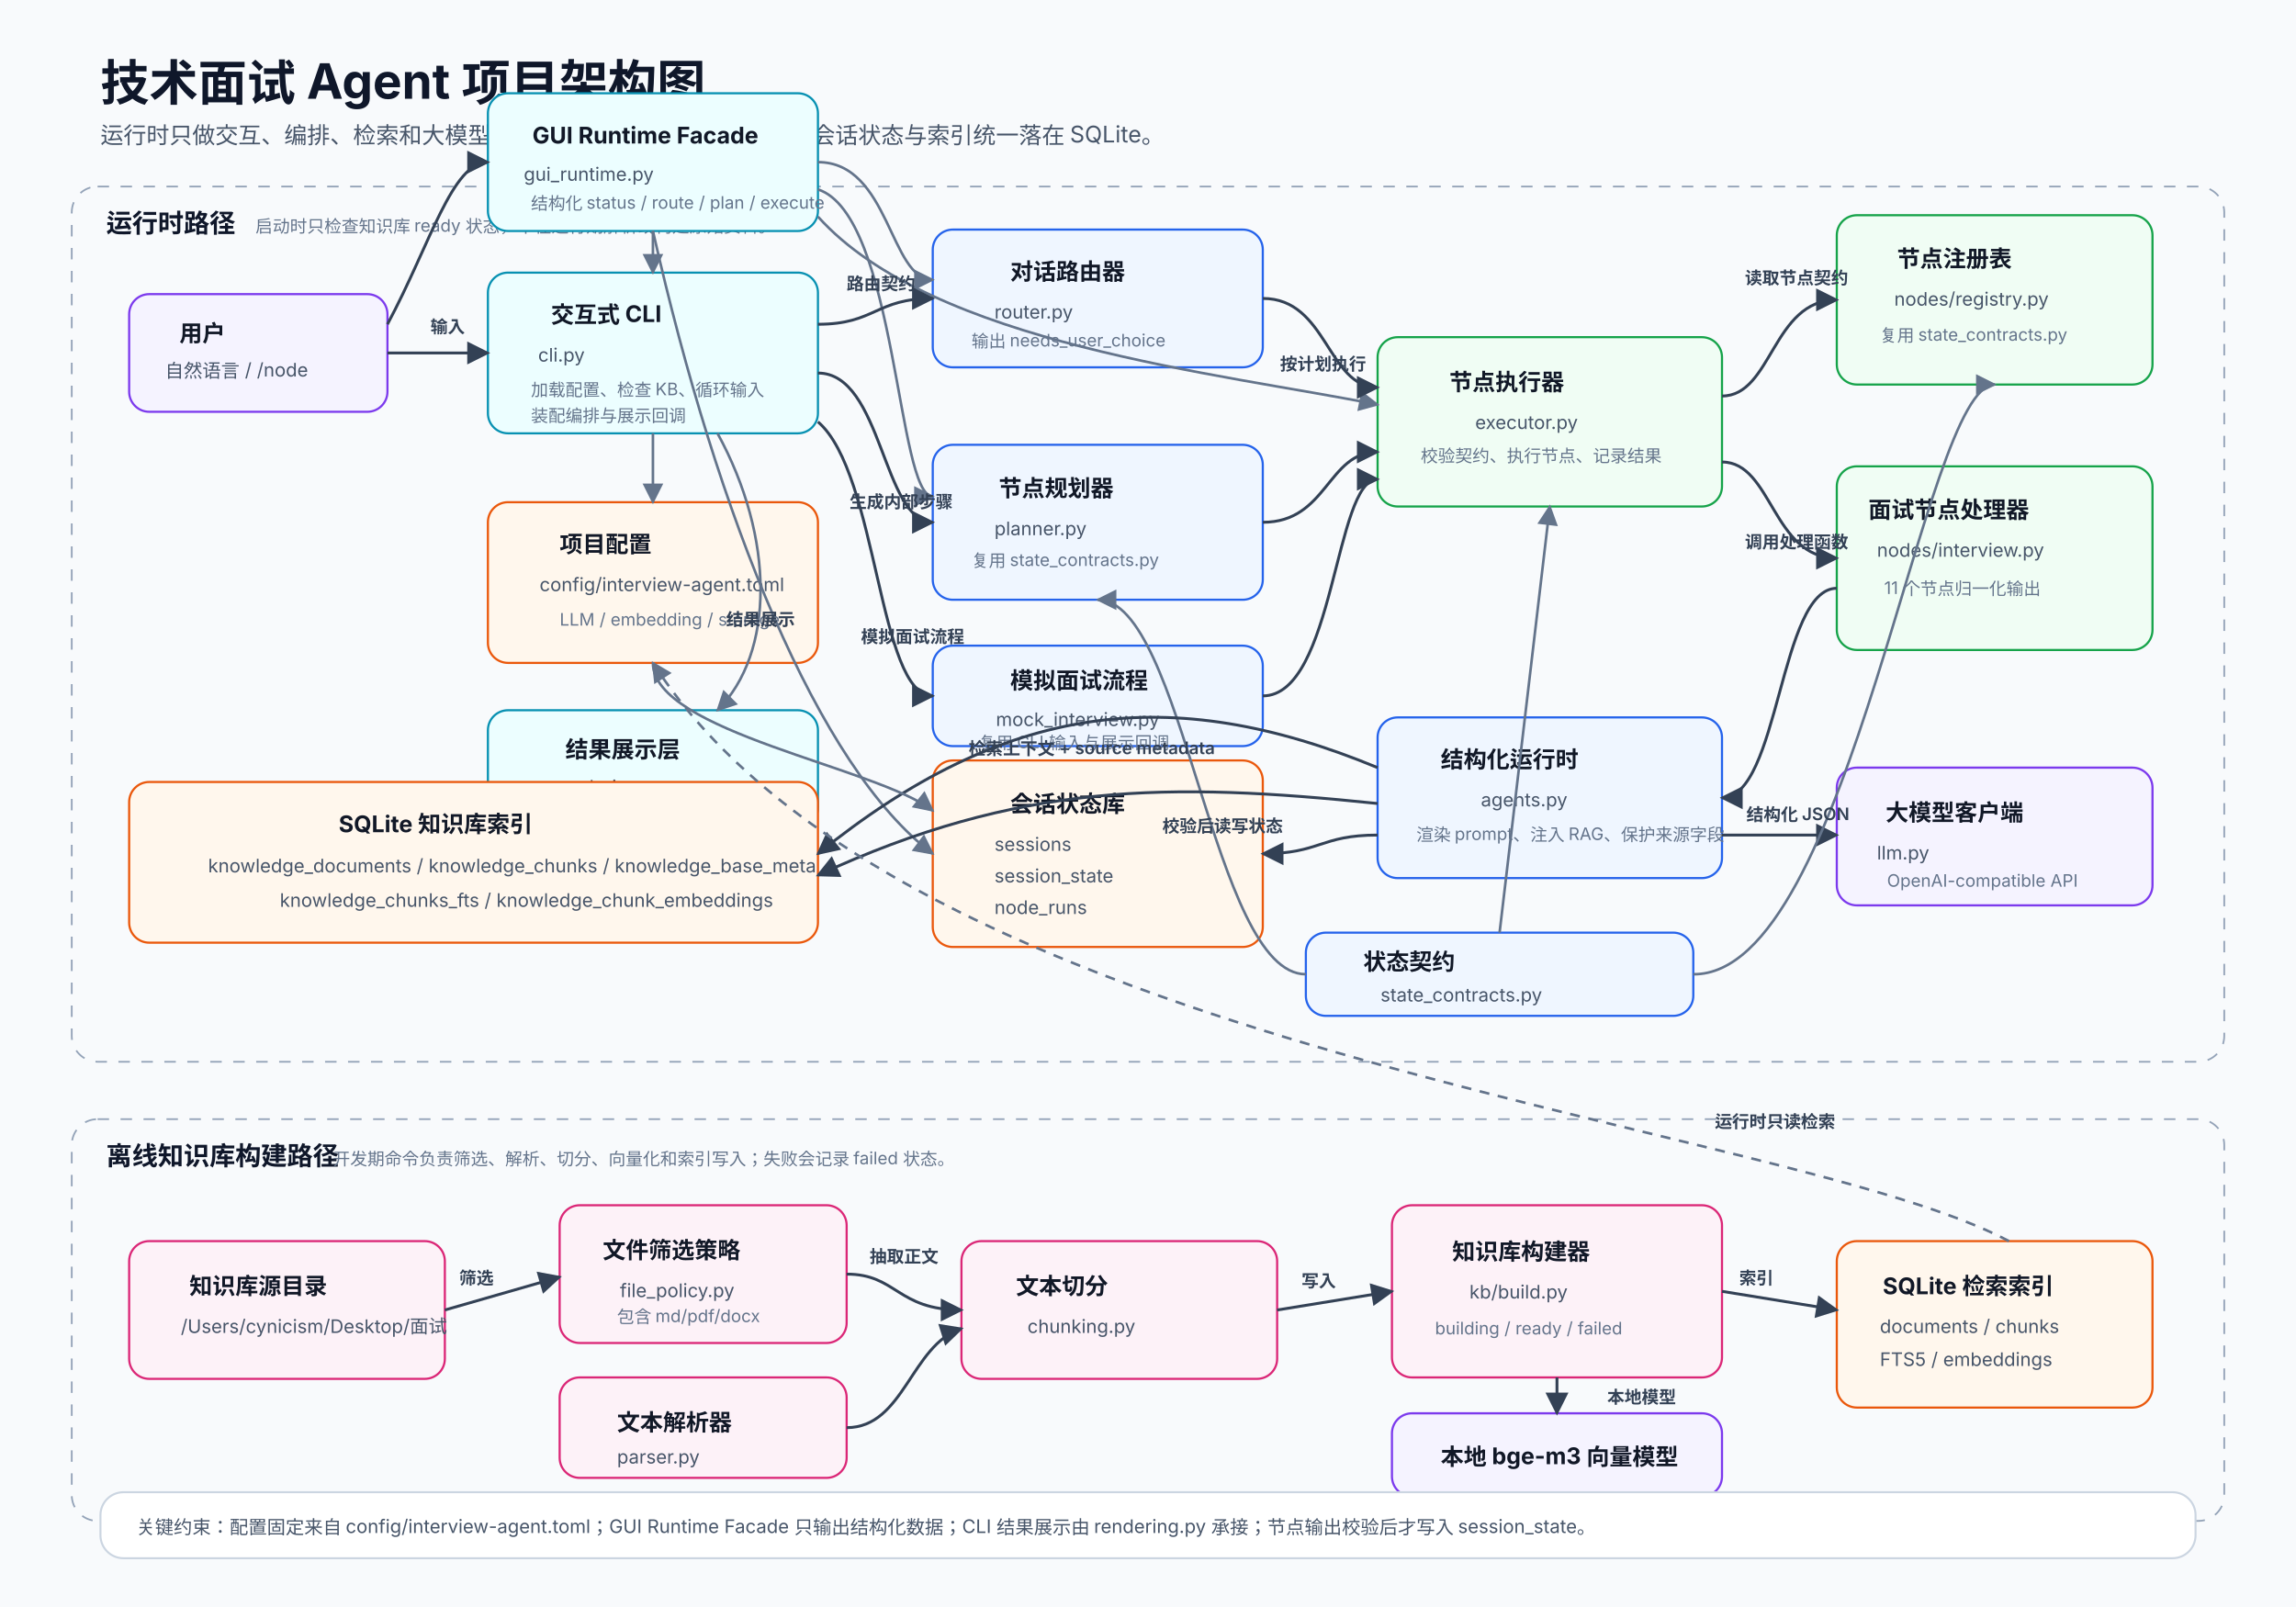
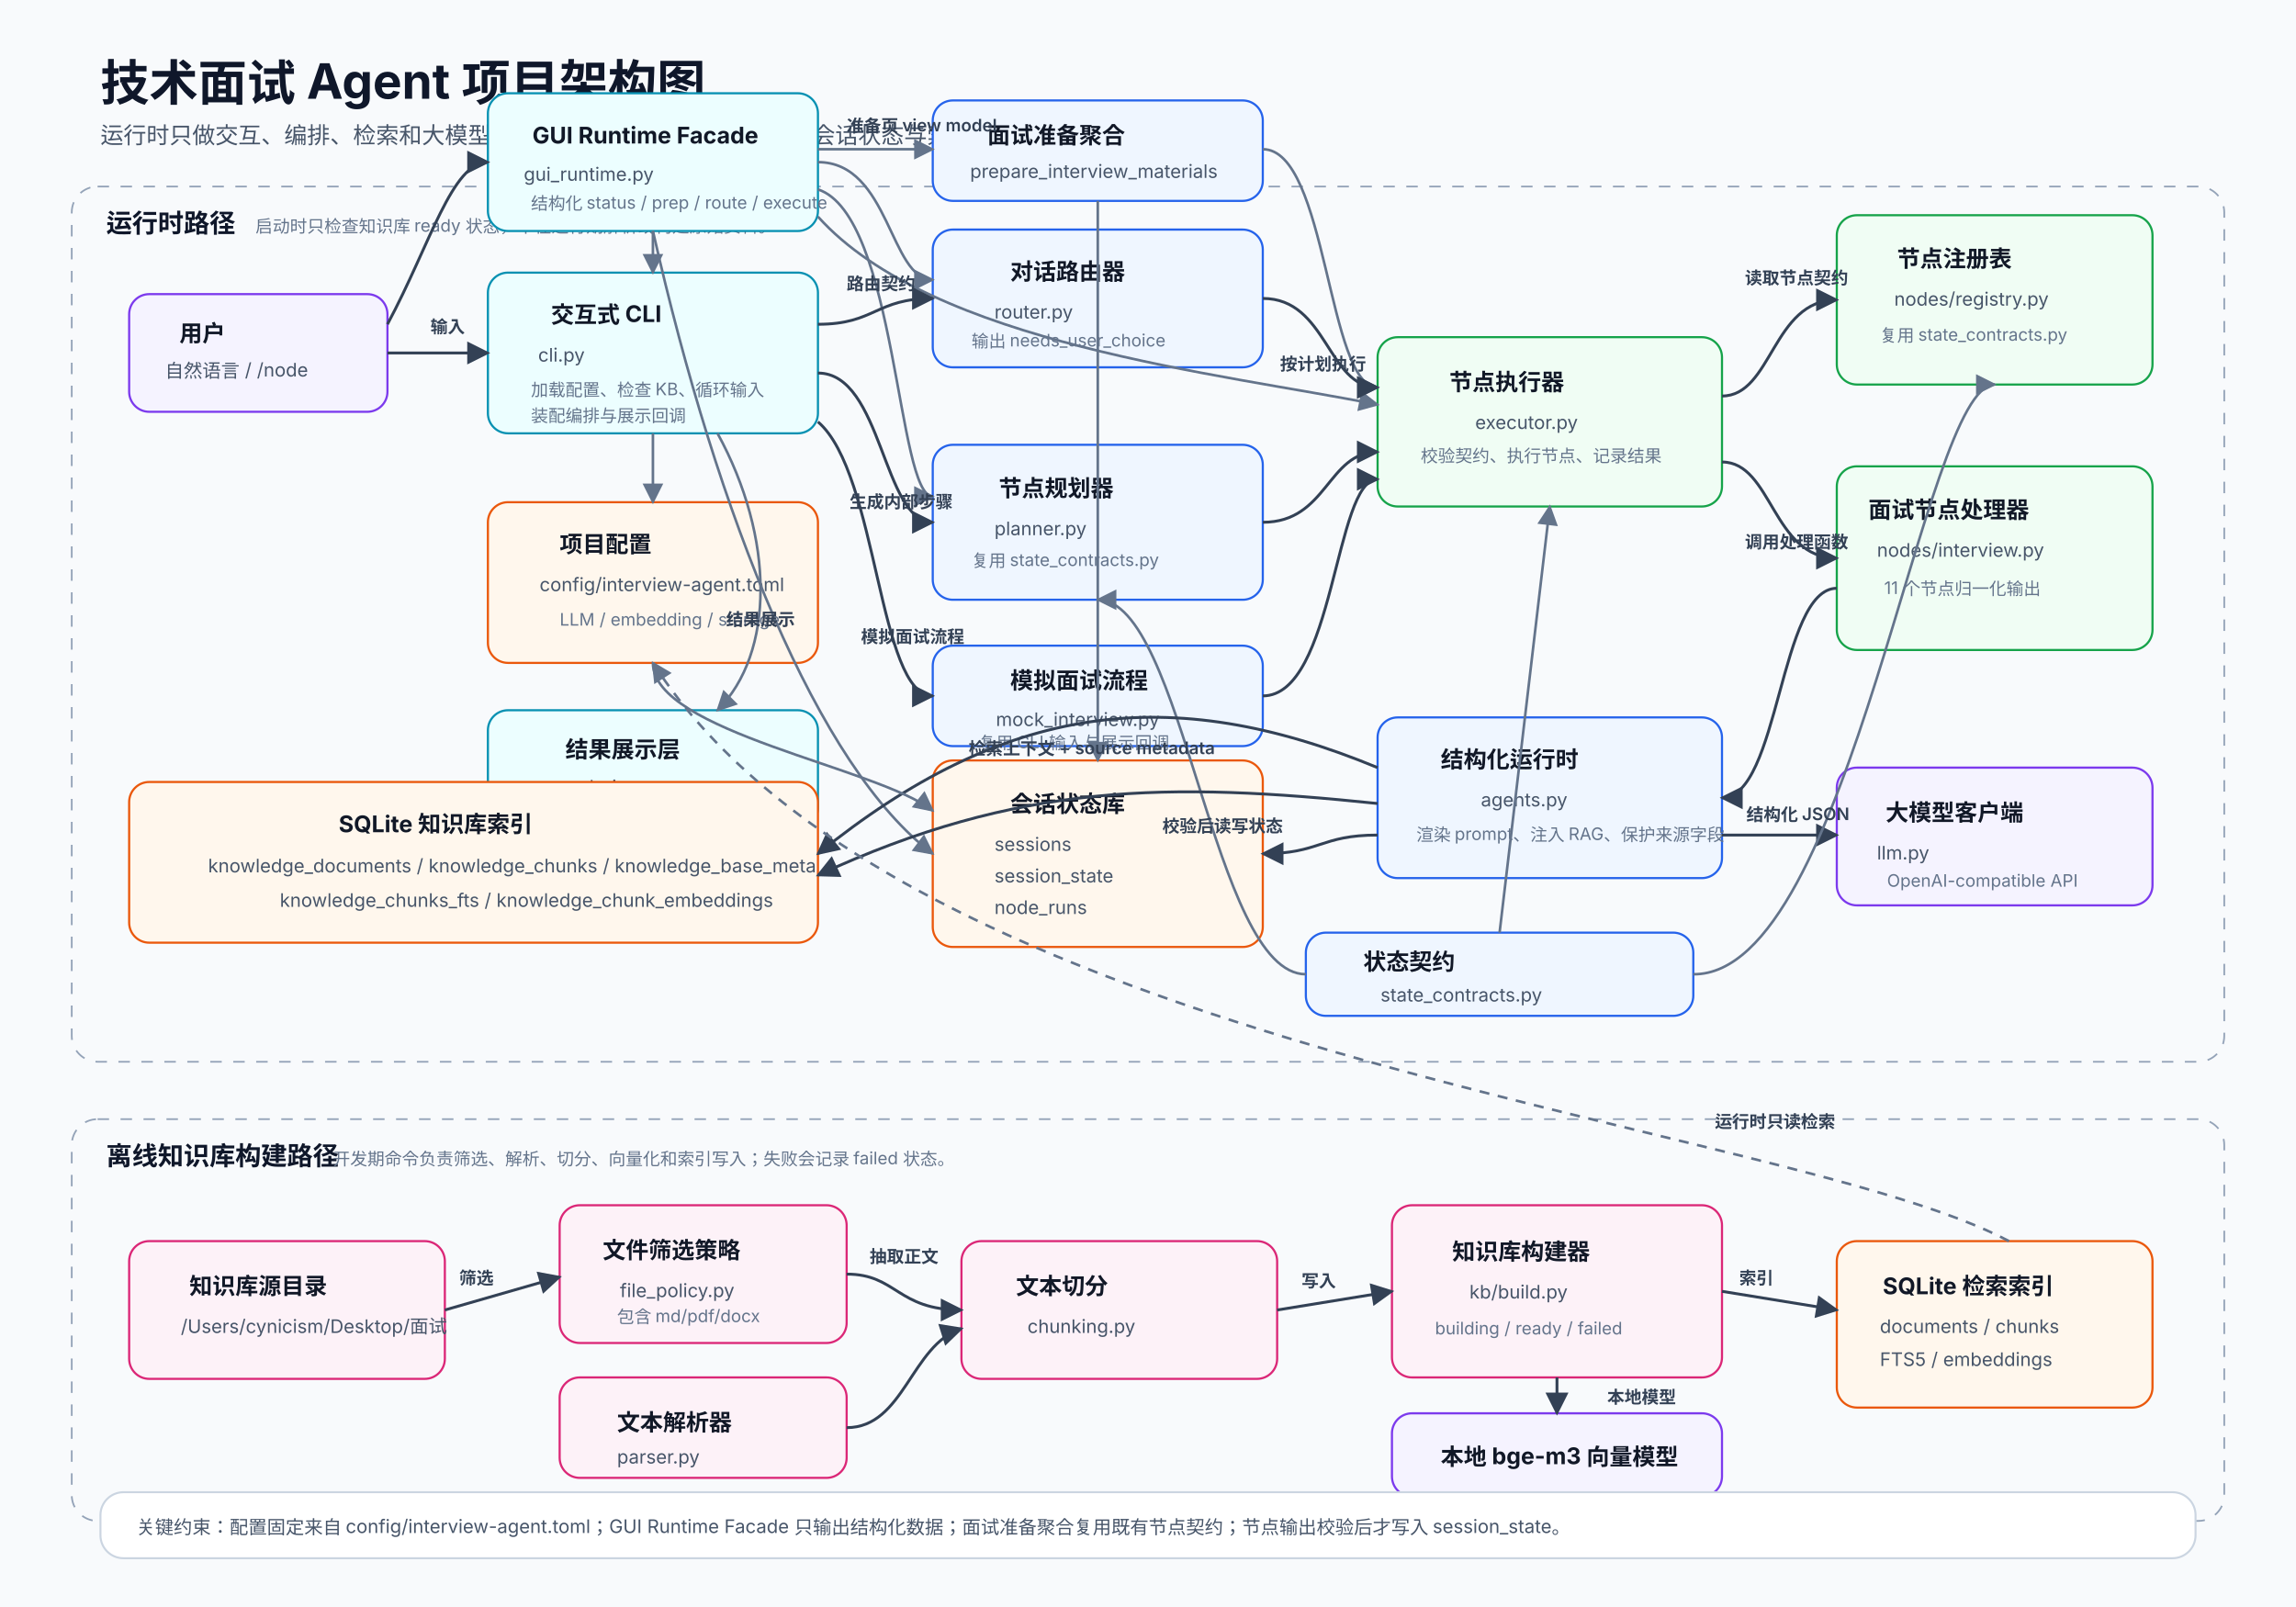
<svg xmlns="http://www.w3.org/2000/svg" width="1600" height="1120" viewBox="0 0 1600 1120" role="img" aria-labelledby="title desc">
  <defs>
    <marker id="arrow" viewBox="0 0 10 10" refX="9" refY="5" markerWidth="8" markerHeight="8" orient="auto-start-reverse">
      <path d="M 0 0 L 10 5 L 0 10 z" fill="#334155" />
    </marker>
    <marker id="soft-arrow" viewBox="0 0 10 10" refX="9" refY="5" markerWidth="8" markerHeight="8" orient="auto-start-reverse">
      <path d="M 0 0 L 10 5 L 0 10 z" fill="#64748b" />
    </marker>
    <style>
      .canvas { fill: #f8fafc; }
      .title { font: 700 34px -apple-system, BlinkMacSystemFont, "Segoe UI", sans-serif; fill: #0f172a; }
      .subtitle { font: 400 16px -apple-system, BlinkMacSystemFont, "Segoe UI", sans-serif; fill: #475569; }
      .section-title { font: 700 18px -apple-system, BlinkMacSystemFont, "Segoe UI", sans-serif; fill: #0f172a; }
      .label { font: 700 16px -apple-system, BlinkMacSystemFont, "Segoe UI", sans-serif; fill: #111827; }
      .small { font: 400 13px -apple-system, BlinkMacSystemFont, "Segoe UI", sans-serif; fill: #475569; }
      .tiny { font: 400 12px -apple-system, BlinkMacSystemFont, "Segoe UI", sans-serif; fill: #64748b; }
      .note { font: 600 12px -apple-system, BlinkMacSystemFont, "Segoe UI", sans-serif; fill: #334155; }
      .panel { fill: #ffffff; stroke: #cbd5e1; stroke-width: 1.4; rx: 16; }
      .runtime { fill: #ecfeff; stroke: #0891b2; stroke-width: 1.5; rx: 14; }
      .logic { fill: #eff6ff; stroke: #2563eb; stroke-width: 1.5; rx: 14; }
      .exec { fill: #f0fdf4; stroke: #16a34a; stroke-width: 1.5; rx: 14; }
      .data { fill: #fff7ed; stroke: #ea580c; stroke-width: 1.5; rx: 14; }
      .offline { fill: #fdf2f8; stroke: #db2777; stroke-width: 1.5; rx: 14; }
      .external { fill: #f5f3ff; stroke: #7c3aed; stroke-width: 1.5; rx: 14; }
      .line { stroke: #334155; stroke-width: 2; fill: none; marker-end: url(#arrow); }
      .soft-line { stroke: #64748b; stroke-width: 1.8; fill: none; marker-end: url(#soft-arrow); }
      .dash-line { stroke: #64748b; stroke-width: 1.8; stroke-dasharray: 7 6; fill: none; marker-end: url(#soft-arrow); }
      .boundary { fill: none; stroke: #94a3b8; stroke-width: 1.2; stroke-dasharray: 8 8; rx: 18; }
    </style>
  </defs>
  <rect class="canvas" x="0" y="0" width="1600" height="1120" />
  <text class="title" x="70" y="70">技术面试 Agent 项目架构图</text>
  <text class="subtitle" x="70" y="100">运行时只做交互、编排、检索和大模型调用；开发期离线构建知识库；会话状态与索引统一落在 SQLite。</text>
  <rect class="boundary" x="50" y="130" width="1500" height="610" />
  <text class="section-title" x="74" y="162">运行时路径</text>
  <text class="tiny" x="178" y="162">启动时只检查知识库 ready 状态，不在运行期解析或构建原始资料。</text>
  <rect class="external" x="90" y="205" width="180" height="82" />
  <text class="label" x="125" y="238">用户</text>
  <text class="small" x="115" y="263">自然语言 / /node</text>
  <rect class="runtime" x="340" y="190" width="230" height="112" />
  <text class="label" x="384" y="225">交互式 CLI</text>
  <text class="small" x="375" y="252">cli.py</text>
  <text class="tiny" x="370" y="276">加载配置、检查 KB、循环输入</text>
  <text class="tiny" x="370" y="294">装配编排与展示回调</text>
  <rect class="runtime" x="340" y="65" width="230" height="96" />
  <text class="label" x="371" y="100">GUI Runtime Facade</text>
  <text class="small" x="365" y="126">gui_runtime.py</text>
-   <text class="tiny" x="370" y="146">结构化 status / route / plan / execute</text>
+   <text class="tiny" x="370" y="146">结构化 status / prep / route / execute</text>
  <rect class="runtime" x="340" y="495" width="230" height="82" />
  <text class="label" x="394" y="528">结果展示层</text>
  <text class="small" x="386" y="553">rendering.py</text>
  <text class="tiny" x="366" y="570">格式化节点结果与终端样式</text>
  <rect class="logic" x="650" y="450" width="230" height="70" />
  <text class="label" x="704" y="480">模拟面试流程</text>
  <text class="small" x="694" y="506">mock_interview.py</text>
  <text class="tiny" x="682" y="522">复用 CLI 输入与展示回调</text>
  <rect class="data" x="340" y="350" width="230" height="112" />
  <text class="label" x="390" y="385">项目配置</text>
  <text class="small" x="376" y="412">config/interview-agent.toml</text>
  <text class="tiny" x="390" y="436">LLM / embedding / storage</text>
  <rect class="logic" x="650" y="160" width="230" height="96" />
  <text class="label" x="704" y="195">对话路由器</text>
  <text class="small" x="693" y="222">router.py</text>
  <text class="tiny" x="677" y="242">输出 needs_user_choice</text>
+   <rect class="logic" x="650" y="70" width="230" height="70" />
+   <text class="label" x="688" y="100">面试准备聚合</text>
+   <text class="small" x="676" y="124">prepare_interview_materials</text>
  <rect class="logic" x="650" y="310" width="230" height="108" />
  <text class="label" x="696" y="346">节点规划器</text>
  <text class="small" x="693" y="373">planner.py</text>
  <text class="tiny" x="677" y="395">复用 state_contracts.py</text>
  <rect class="exec" x="960" y="235" width="240" height="118" />
  <text class="label" x="1010" y="272">节点执行器</text>
  <text class="small" x="1028" y="299">executor.py</text>
  <text class="tiny" x="990" y="322">校验契约、执行节点、记录结果</text>
  <rect class="exec" x="1280" y="150" width="220" height="118" />
  <text class="label" x="1322" y="186">节点注册表</text>
  <text class="small" x="1320" y="213">nodes/registry.py</text>
  <text class="tiny" x="1310" y="238">复用 state_contracts.py</text>
  <rect class="exec" x="1280" y="325" width="220" height="128" />
  <text class="label" x="1302" y="361">面试节点处理器</text>
  <text class="small" x="1308" y="388">nodes/interview.py</text>
  <text class="tiny" x="1313" y="414">11 个节点归一化输出</text>
  <rect class="logic" x="960" y="500" width="240" height="112" />
  <text class="label" x="1004" y="535">结构化运行时</text>
  <text class="small" x="1032" y="562">agents.py</text>
  <text class="tiny" x="987" y="586">渲染 prompt、注入 RAG、保护来源字段</text>
  <rect class="external" x="1280" y="535" width="220" height="96" />
  <text class="label" x="1314" y="572">大模型客户端</text>
  <text class="small" x="1308" y="599">llm.py</text>
  <text class="tiny" x="1315" y="618">OpenAI-compatible API</text>
  <rect class="data" x="650" y="530" width="230" height="130" />
  <text class="label" x="704" y="566">会话状态库</text>
  <text class="small" x="693" y="593">sessions</text>
  <text class="small" x="693" y="615">session_state</text>
  <text class="small" x="693" y="637">node_runs</text>
  <rect class="logic" x="910" y="650" width="270" height="58" />
  <text class="label" x="950" y="676">状态契约</text>
  <text class="small" x="962" y="698">state_contracts.py</text>
  <rect class="data" x="90" y="545" width="480" height="112" />
  <text class="label" x="236" y="580">SQLite 知识库索引</text>
  <text class="small" x="145" y="608">knowledge_documents / knowledge_chunks / knowledge_base_meta</text>
  <text class="small" x="195" y="632">knowledge_chunks_fts / knowledge_chunk_embeddings</text>
  <path class="line" d="M 270 246 L 340 246" />
  <path class="line" d="M 270 226 C 300 170 315 113 340 113" />
  <path class="soft-line" d="M 455 161 L 455 190" />
  <path class="soft-line" d="M 570 113 C 620 113 620 195 650 195" />
+   <path class="soft-line" d="M 570 104 L 650 104" />
+   <path class="soft-line" d="M 880 104 C 925 104 925 270 960 270" />
+   <path class="soft-line" d="M 765 140 L 765 530" />
  <path class="soft-line" d="M 570 132 C 625 150 625 346 650 346" />
  <path class="soft-line" d="M 570 151 C 650 240 850 260 960 282" />
  <path class="soft-line" d="M 455 161 C 500 360 570 535 650 595" />
  <path class="soft-line" d="M 455 302 L 455 350" />
  <path class="soft-line" d="M 500 302 C 540 375 540 455 500 495" />
  <path class="line" d="M 570 226 C 610 226 610 208 650 208" />
  <path class="line" d="M 570 260 C 615 260 615 364 650 364" />
  <path class="line" d="M 570 294 C 612 330 612 485 650 485" />
  <path class="line" d="M 880 208 C 925 208 925 270 960 270" />
  <path class="line" d="M 880 364 C 925 364 925 315 960 315" />
  <path class="line" d="M 880 485 C 930 485 930 334 960 334" />
  <path class="line" d="M 1200 276 C 1235 276 1235 209 1280 209" />
  <path class="line" d="M 1200 322 C 1235 322 1235 389 1280 389" />
  <path class="line" d="M 1280 410 C 1240 410 1240 556 1200 556" />
  <path class="line" d="M 1200 582 L 1280 582" />
  <path class="line" d="M 960 582 C 920 582 920 595 880 595" />
  <path class="soft-line" d="M 910 679 C 845 679 825 418 765 418" />
  <path class="soft-line" d="M 1045 650 L 1080 353" />
  <path class="soft-line" d="M 1180 679 C 1290 680 1340 268 1390 268" />
  <path class="line" d="M 960 535 C 815 475 700 490 570 595" />
  <path class="line" d="M 960 560 C 815 545 710 545 570 610" />
  <path class="soft-line" d="M 455 462 C 455 510 612 535 650 565" />
  <text class="note" x="300" y="232">输入</text>
  <text class="note" x="506" y="436">结果展示</text>
  <text class="note" x="590" y="202">路由契约</text>
+   <text class="note" x="590" y="92">准备页 view model</text>
  <text class="note" x="592" y="354">生成内部步骤</text>
  <text class="note" x="600" y="448">模拟面试流程</text>
  <text class="note" x="892" y="258">按计划执行</text>
  <text class="note" x="1216" y="198">读取节点契约</text>
  <text class="note" x="1216" y="382">调用处理函数</text>
  <text class="note" x="1217" y="572">结构化 JSON</text>
  <text class="note" x="810" y="580">校验后读写状态</text>
  <text class="note" x="675" y="526">检索上下文 + source metadata</text>
  <rect class="boundary" x="50" y="780" width="1500" height="280" />
  <text class="section-title" x="74" y="812">离线知识库构建路径</text>
  <text class="tiny" x="232" y="812">开发期命令负责筛选、解析、切分、向量化和索引写入；失败会记录 failed 状态。</text>
  <rect class="offline" x="90" y="865" width="220" height="96" />
  <text class="label" x="132" y="902">知识库源目录</text>
  <text class="small" x="126" y="929">/Users/cynicism/Desktop/面试</text>
  <rect class="offline" x="390" y="840" width="200" height="96" />
  <text class="label" x="420" y="877">文件筛选策略</text>
  <text class="small" x="432" y="904">file_policy.py</text>
  <text class="tiny" x="430" y="922">包含 md/pdf/docx</text>
  <rect class="offline" x="390" y="960" width="200" height="70" />
  <text class="label" x="430" y="997">文本解析器</text>
  <text class="small" x="430" y="1020">parser.py</text>
  <rect class="offline" x="670" y="865" width="220" height="96" />
  <text class="label" x="708" y="902">文本切分</text>
  <text class="small" x="716" y="929">chunking.py</text>
  <rect class="offline" x="970" y="840" width="230" height="120" />
  <text class="label" x="1012" y="878">知识库构建器</text>
  <text class="small" x="1024" y="905">kb/build.py</text>
  <text class="tiny" x="1000" y="930">building / ready / failed</text>
  <rect class="external" x="970" y="985" width="230" height="58" />
  <text class="label" x="1004" y="1021">本地 bge-m3 向量模型</text>
  <rect class="data" x="1280" y="865" width="220" height="116" />
  <text class="label" x="1312" y="902">SQLite 检索索引</text>
  <text class="small" x="1310" y="929">documents / chunks</text>
  <text class="small" x="1310" y="952">FTS5 / embeddings</text>
  <path class="line" d="M 310 913 L 390 890" />
  <path class="line" d="M 590 888 C 625 888 625 913 670 913" />
  <path class="line" d="M 590 995 C 630 995 635 937 670 926" />
  <path class="line" d="M 890 913 L 970 900" />
  <path class="line" d="M 1085 960 L 1085 985" />
  <path class="line" d="M 1200 900 L 1280 913" />
  <path class="dash-line" d="M 1400 865 C 1240 780 630 735 455 462" />
  <text class="note" x="320" y="895">筛选</text>
  <text class="note" x="606" y="880">抽取正文</text>
  <text class="note" x="907" y="897">写入</text>
  <text class="note" x="1212" y="895">索引</text>
  <text class="note" x="1120" y="978">本地模型</text>
  <text class="note" x="1195" y="786">运行时只读检索</text>
  <rect class="panel" x="70" y="1040" width="1460" height="46" />
-   <text class="small" x="95" y="1069">关键约束：配置固定来自 config/interview-agent.toml；GUI Runtime Facade 只输出结构化数据；CLI 结果展示由 rendering.py 承接；节点输出校验后才写入 session_state。</text>
+   <text class="small" x="95" y="1069">关键约束：配置固定来自 config/interview-agent.toml；GUI Runtime Facade 只输出结构化数据；面试准备聚合复用既有节点契约；节点输出校验后才写入 session_state。</text>
</svg>
